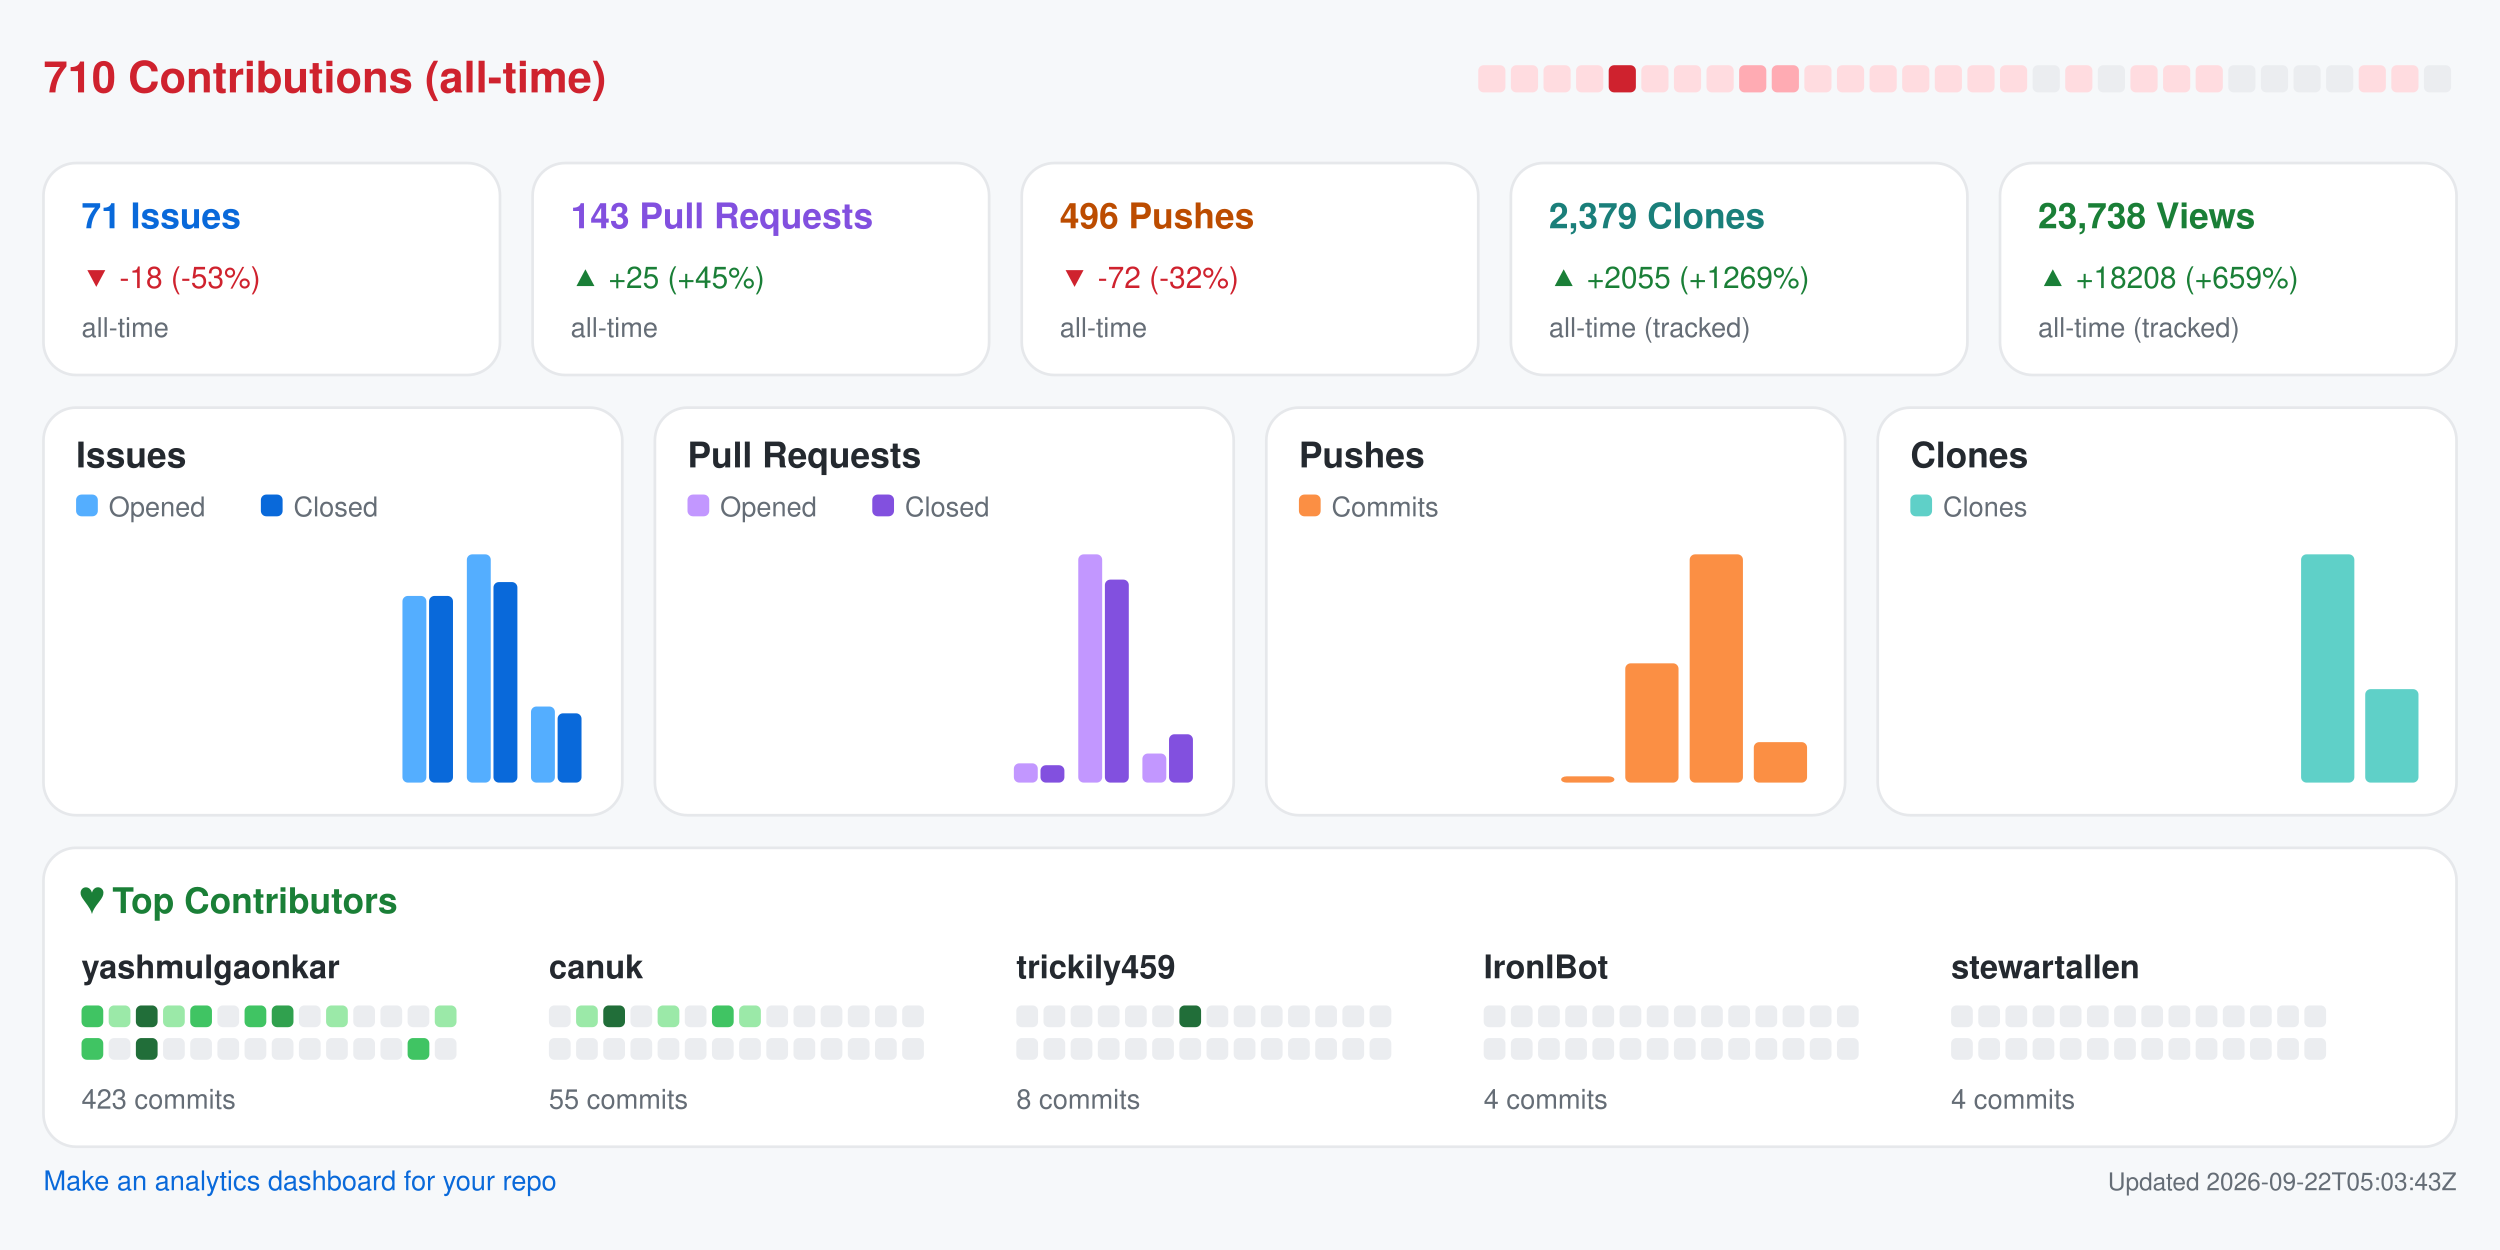
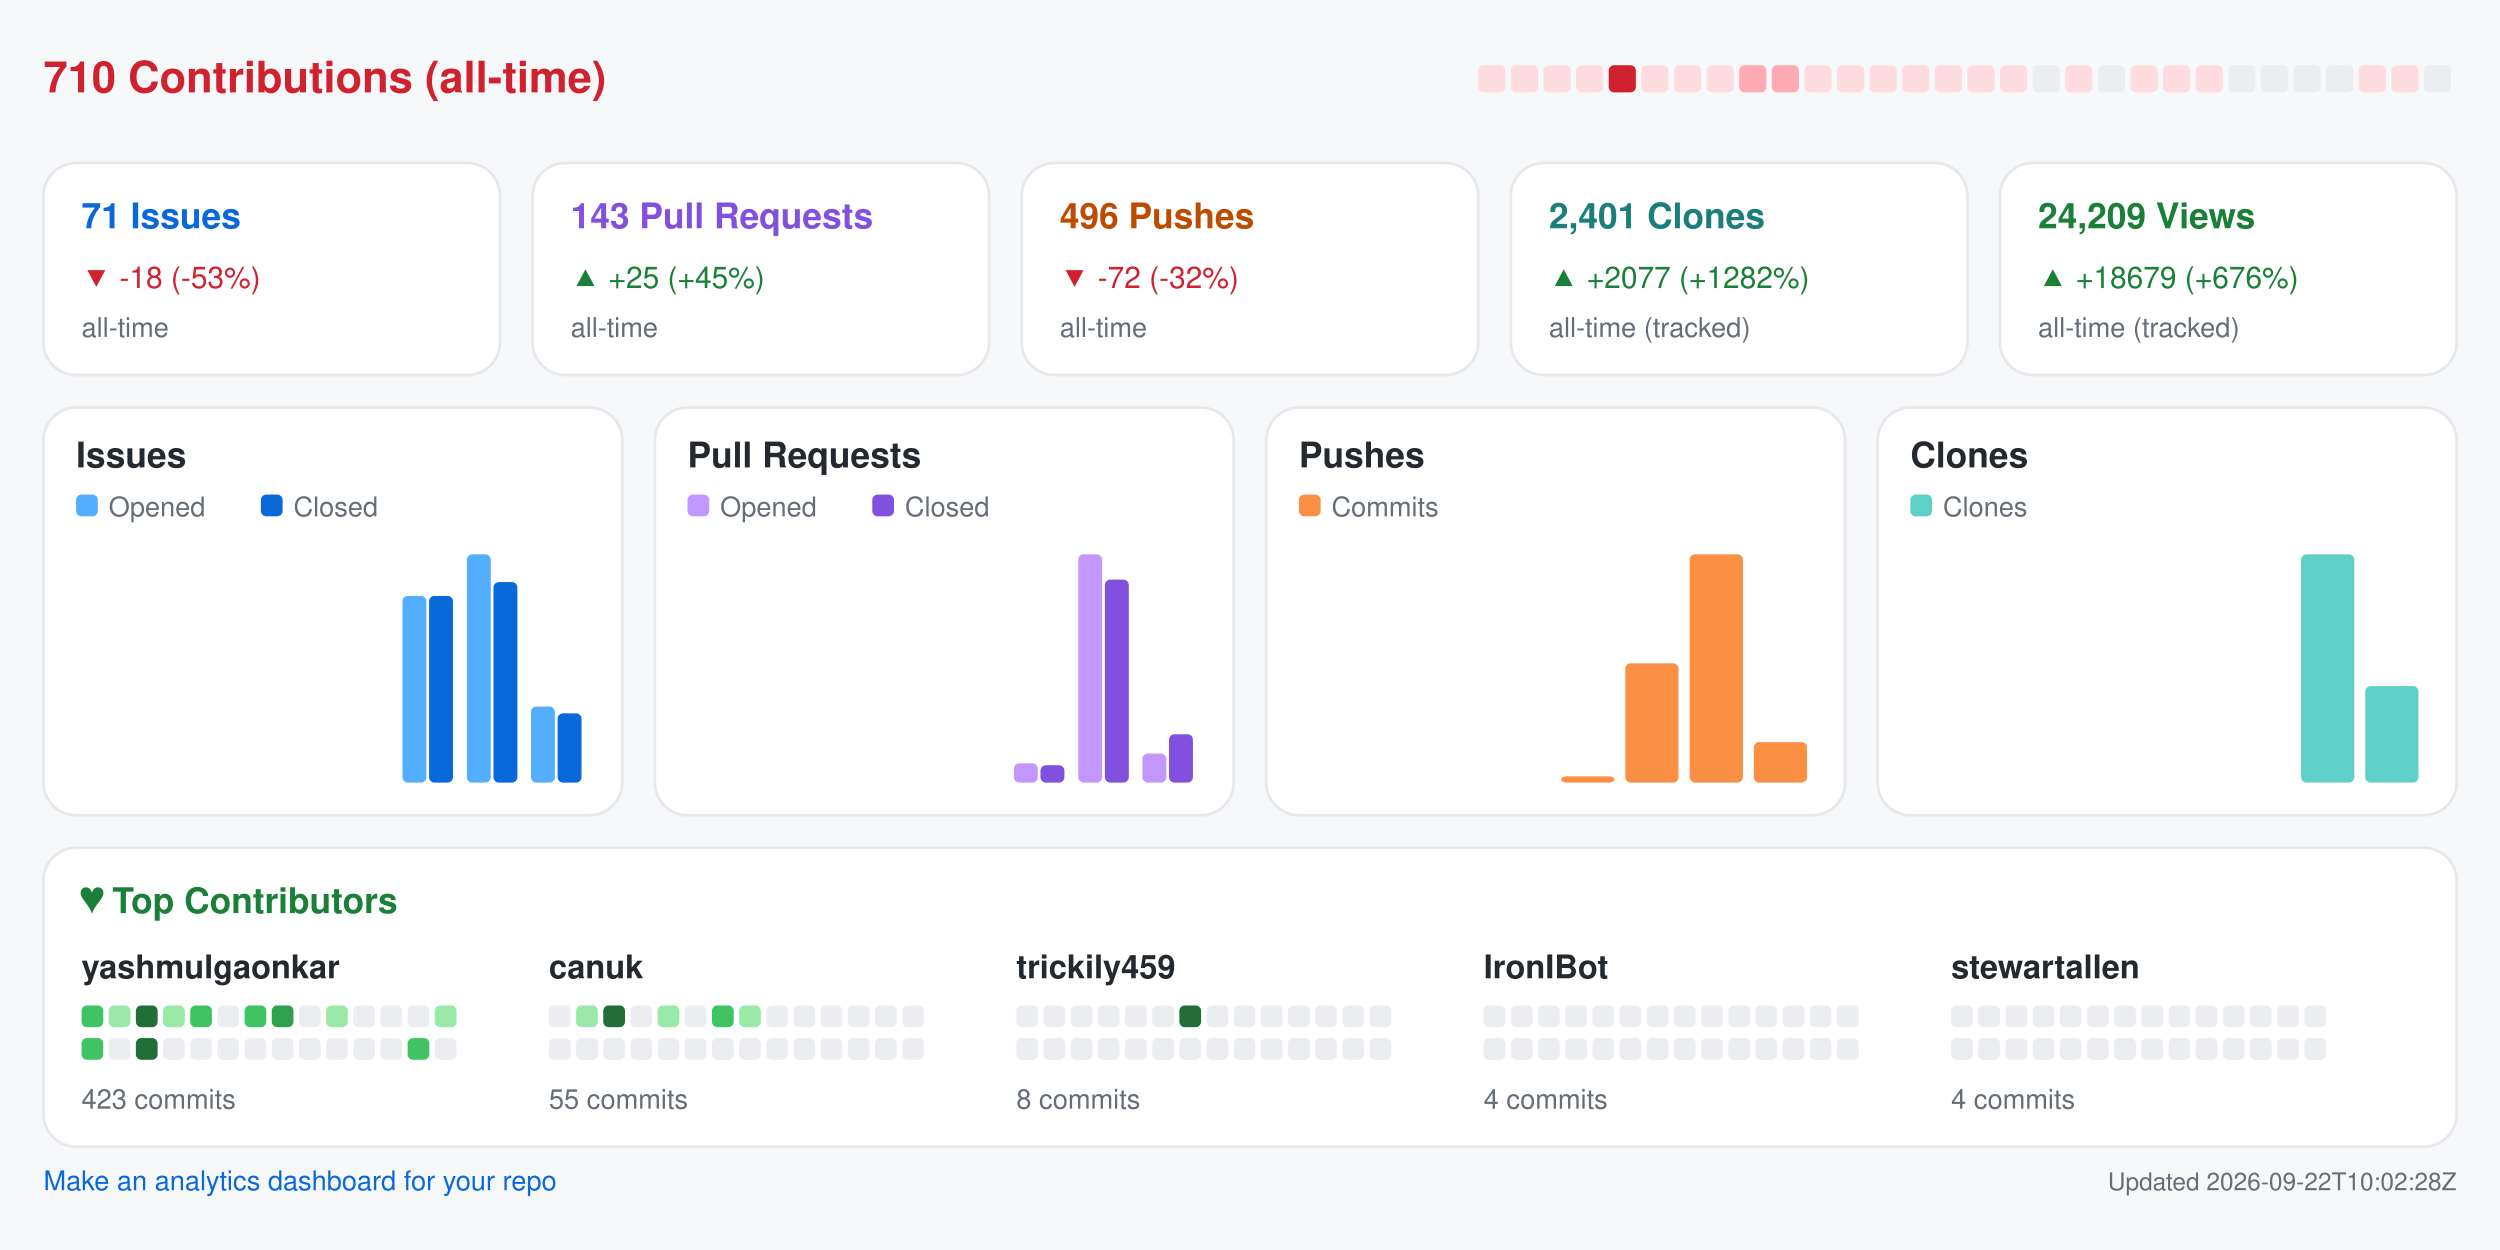
<svg xmlns="http://www.w3.org/2000/svg" width="920" height="460" viewBox="0 0 920 460" role="img" aria-label="Repository analytics for yashmulgaonkar/FlightScnr_Pi">
  <rect x="0.0" y="0.0" width="920.0" height="460.0" rx="0" fill="#f6f8fa" />
  <text x="16.0" y="34.0" fill="#cf222e" font-size="16" font-family="-apple-system,BlinkMacSystemFont,Segoe UI,Helvetica,Arial,sans-serif" font-weight="600" text-anchor="start">710 Contributions (all-time)</text>
  <rect x="544.0" y="24.0" width="10.0" height="10.0" rx="2" fill="#ffdce0" />
  <rect x="556.0" y="24.0" width="10.0" height="10.0" rx="2" fill="#ffdce0" />
  <rect x="568.0" y="24.0" width="10.0" height="10.0" rx="2" fill="#ffdce0" />
  <rect x="580.0" y="24.0" width="10.0" height="10.0" rx="2" fill="#ffdce0" />
  <rect x="592.0" y="24.0" width="10.0" height="10.0" rx="2" fill="#cf222e" />
  <rect x="604.0" y="24.0" width="10.0" height="10.0" rx="2" fill="#ffdce0" />
  <rect x="616.0" y="24.0" width="10.0" height="10.0" rx="2" fill="#ffdce0" />
  <rect x="628.0" y="24.0" width="10.0" height="10.0" rx="2" fill="#ffdce0" />
  <rect x="640.0" y="24.0" width="10.0" height="10.0" rx="2" fill="#ffabb3" />
  <rect x="652.0" y="24.0" width="10.0" height="10.0" rx="2" fill="#ffabb3" />
  <rect x="664.0" y="24.0" width="10.0" height="10.0" rx="2" fill="#ffdce0" />
  <rect x="676.0" y="24.0" width="10.0" height="10.0" rx="2" fill="#ffdce0" />
  <rect x="688.0" y="24.0" width="10.0" height="10.0" rx="2" fill="#ffdce0" />
  <rect x="700.0" y="24.0" width="10.0" height="10.0" rx="2" fill="#ffdce0" />
  <rect x="712.0" y="24.0" width="10.0" height="10.0" rx="2" fill="#ffdce0" />
  <rect x="724.0" y="24.0" width="10.0" height="10.0" rx="2" fill="#ffdce0" />
  <rect x="736.0" y="24.0" width="10.0" height="10.0" rx="2" fill="#ffdce0" />
  <rect x="748.0" y="24.0" width="10.0" height="10.0" rx="2" fill="#ebedf0" />
  <rect x="760.0" y="24.0" width="10.0" height="10.0" rx="2" fill="#ffdce0" />
  <rect x="772.0" y="24.0" width="10.0" height="10.0" rx="2" fill="#ebedf0" />
  <rect x="784.0" y="24.0" width="10.0" height="10.0" rx="2" fill="#ffdce0" />
  <rect x="796.0" y="24.0" width="10.0" height="10.0" rx="2" fill="#ffdce0" />
  <rect x="808.0" y="24.0" width="10.0" height="10.0" rx="2" fill="#ffdce0" />
  <rect x="820.0" y="24.0" width="10.0" height="10.0" rx="2" fill="#ebedf0" />
  <rect x="832.0" y="24.0" width="10.0" height="10.0" rx="2" fill="#ebedf0" />
  <rect x="844.0" y="24.0" width="10.0" height="10.0" rx="2" fill="#ebedf0" />
  <rect x="856.0" y="24.0" width="10.0" height="10.0" rx="2" fill="#ebedf0" />
  <rect x="868.0" y="24.0" width="10.0" height="10.0" rx="2" fill="#ffdce0" />
  <rect x="880.0" y="24.0" width="10.0" height="10.0" rx="2" fill="#ffdce0" />
  <rect x="892.0" y="24.0" width="10.0" height="10.0" rx="2" fill="#ebedf0" />
  <rect x="16.0" y="60.0" width="168.0" height="78.0" rx="12" fill="#ffffff" stroke="#e6e8eb" />
  <text x="30.0" y="84.0" fill="#0969da" font-size="13" font-family="-apple-system,BlinkMacSystemFont,Segoe UI,Helvetica,Arial,sans-serif" font-weight="600" text-anchor="start">71 Issues</text>
  <text x="30.0" y="106.0" fill="#cf222e" font-size="11" font-family="-apple-system,BlinkMacSystemFont,Segoe UI,Helvetica,Arial,sans-serif" font-weight="400" text-anchor="start">▼ -18 (-53%)</text>
  <text x="30.0" y="124.0" fill="#656d76" font-size="10" font-family="-apple-system,BlinkMacSystemFont,Segoe UI,Helvetica,Arial,sans-serif" font-weight="400" text-anchor="start">all-time</text>
  <rect x="196.0" y="60.0" width="168.0" height="78.0" rx="12" fill="#ffffff" stroke="#e6e8eb" />
  <text x="210.0" y="84.0" fill="#8250df" font-size="13" font-family="-apple-system,BlinkMacSystemFont,Segoe UI,Helvetica,Arial,sans-serif" font-weight="600" text-anchor="start">143 Pull Requests</text>
  <text x="210.0" y="106.0" fill="#1a7f37" font-size="11" font-family="-apple-system,BlinkMacSystemFont,Segoe UI,Helvetica,Arial,sans-serif" font-weight="400" text-anchor="start">▲ +25 (+45%)</text>
  <text x="210.0" y="124.0" fill="#656d76" font-size="10" font-family="-apple-system,BlinkMacSystemFont,Segoe UI,Helvetica,Arial,sans-serif" font-weight="400" text-anchor="start">all-time</text>
  <rect x="376.0" y="60.0" width="168.0" height="78.0" rx="12" fill="#ffffff" stroke="#e6e8eb" />
  <text x="390.0" y="84.0" fill="#bc4c00" font-size="13" font-family="-apple-system,BlinkMacSystemFont,Segoe UI,Helvetica,Arial,sans-serif" font-weight="600" text-anchor="start">496 Pushes</text>
  <text x="390.0" y="106.0" fill="#cf222e" font-size="11" font-family="-apple-system,BlinkMacSystemFont,Segoe UI,Helvetica,Arial,sans-serif" font-weight="400" text-anchor="start">▼ -72 (-32%)</text>
  <text x="390.0" y="124.0" fill="#656d76" font-size="10" font-family="-apple-system,BlinkMacSystemFont,Segoe UI,Helvetica,Arial,sans-serif" font-weight="400" text-anchor="start">all-time</text>
  <rect x="556.0" y="60.0" width="168.0" height="78.0" rx="12" fill="#ffffff" stroke="#e6e8eb" />
-   <text x="570.0" y="84.0" fill="#1a7f7a" font-size="13" font-family="-apple-system,BlinkMacSystemFont,Segoe UI,Helvetica,Arial,sans-serif" font-weight="600" text-anchor="start">2,379 Clones</text>
-   <text x="570.0" y="106.0" fill="#1a7f37" font-size="11" font-family="-apple-system,BlinkMacSystemFont,Segoe UI,Helvetica,Arial,sans-serif" font-weight="400" text-anchor="start">▲ +2055 (+1269%)</text>
+   <text x="570.0" y="84.0" fill="#1a7f7a" font-size="13" font-family="-apple-system,BlinkMacSystemFont,Segoe UI,Helvetica,Arial,sans-serif" font-weight="600" text-anchor="start">2,401 Clones</text>
+   <text x="570.0" y="106.0" fill="#1a7f37" font-size="11" font-family="-apple-system,BlinkMacSystemFont,Segoe UI,Helvetica,Arial,sans-serif" font-weight="400" text-anchor="start">▲ +2077 (+1282%)</text>
  <text x="570.0" y="124.0" fill="#656d76" font-size="10" font-family="-apple-system,BlinkMacSystemFont,Segoe UI,Helvetica,Arial,sans-serif" font-weight="400" text-anchor="start">all-time (tracked)</text>
  <rect x="736.0" y="60.0" width="168.0" height="78.0" rx="12" fill="#ffffff" stroke="#e6e8eb" />
-   <text x="750.0" y="84.0" fill="#1a7f37" font-size="13" font-family="-apple-system,BlinkMacSystemFont,Segoe UI,Helvetica,Arial,sans-serif" font-weight="600" text-anchor="start">23,738 Views</text>
-   <text x="750.0" y="106.0" fill="#1a7f37" font-size="11" font-family="-apple-system,BlinkMacSystemFont,Segoe UI,Helvetica,Arial,sans-serif" font-weight="400" text-anchor="start">▲ +18208 (+659%)</text>
+   <text x="750.0" y="84.0" fill="#1a7f37" font-size="13" font-family="-apple-system,BlinkMacSystemFont,Segoe UI,Helvetica,Arial,sans-serif" font-weight="600" text-anchor="start">24,209 Views</text>
+   <text x="750.0" y="106.0" fill="#1a7f37" font-size="11" font-family="-apple-system,BlinkMacSystemFont,Segoe UI,Helvetica,Arial,sans-serif" font-weight="400" text-anchor="start">▲ +18679 (+676%)</text>
  <text x="750.0" y="124.0" fill="#656d76" font-size="10" font-family="-apple-system,BlinkMacSystemFont,Segoe UI,Helvetica,Arial,sans-serif" font-weight="400" text-anchor="start">all-time (tracked)</text>
  <rect x="16.0" y="150.0" width="213.0" height="150.0" rx="12" fill="#ffffff" stroke="#e6e8eb" />
  <text x="28.0" y="172.0" fill="#24292f" font-size="13" font-family="-apple-system,BlinkMacSystemFont,Segoe UI,Helvetica,Arial,sans-serif" font-weight="600" text-anchor="start">Issues</text>
  <rect x="28.0" y="182.0" width="8.0" height="8.0" rx="2" fill="#54aeff" />
  <text x="40.0" y="190.0" fill="#656d76" font-size="10" font-family="-apple-system,BlinkMacSystemFont,Segoe UI,Helvetica,Arial,sans-serif" font-weight="400" text-anchor="start">Opened</text>
  <rect x="96.0" y="182.0" width="8.0" height="8.0" rx="2" fill="#0969da" />
  <text x="108.0" y="190.0" fill="#656d76" font-size="10" font-family="-apple-system,BlinkMacSystemFont,Segoe UI,Helvetica,Arial,sans-serif" font-weight="400" text-anchor="start">Closed</text>
  <rect x="30.0" y="288.0" width="8.8" height="0.0" rx="2" fill="#54aeff" />
  <rect x="39.8" y="288.0" width="8.8" height="0.0" rx="2" fill="#0969da" />
  <rect x="53.6" y="288.0" width="8.8" height="0.0" rx="2" fill="#54aeff" />
  <rect x="63.4" y="288.0" width="8.8" height="0.0" rx="2" fill="#0969da" />
  <rect x="77.2" y="288.0" width="8.8" height="0.0" rx="2" fill="#54aeff" />
  <rect x="87.1" y="288.0" width="8.8" height="0.0" rx="2" fill="#0969da" />
  <rect x="100.9" y="288.0" width="8.8" height="0.0" rx="2" fill="#54aeff" />
  <rect x="110.7" y="288.0" width="8.8" height="0.0" rx="2" fill="#0969da" />
  <rect x="124.5" y="288.0" width="8.8" height="0.0" rx="2" fill="#54aeff" />
  <rect x="134.3" y="288.0" width="8.8" height="0.0" rx="2" fill="#0969da" />
  <rect x="148.1" y="219.3" width="8.8" height="68.7" rx="2" fill="#54aeff" />
  <rect x="157.9" y="219.3" width="8.8" height="68.7" rx="2" fill="#0969da" />
  <rect x="171.8" y="204.0" width="8.8" height="84.0" rx="2" fill="#54aeff" />
  <rect x="181.6" y="214.2" width="8.8" height="73.8" rx="2" fill="#0969da" />
  <rect x="195.4" y="260.0" width="8.8" height="28.0" rx="2" fill="#54aeff" />
  <rect x="205.2" y="262.5" width="8.8" height="25.5" rx="2" fill="#0969da" />
  <rect x="241.0" y="150.0" width="213.0" height="150.0" rx="12" fill="#ffffff" stroke="#e6e8eb" />
  <text x="253.0" y="172.0" fill="#24292f" font-size="13" font-family="-apple-system,BlinkMacSystemFont,Segoe UI,Helvetica,Arial,sans-serif" font-weight="600" text-anchor="start">Pull Requests</text>
  <rect x="253.0" y="182.0" width="8.0" height="8.0" rx="2" fill="#c297ff" />
  <text x="265.0" y="190.0" fill="#656d76" font-size="10" font-family="-apple-system,BlinkMacSystemFont,Segoe UI,Helvetica,Arial,sans-serif" font-weight="400" text-anchor="start">Opened</text>
  <rect x="321.0" y="182.0" width="8.0" height="8.0" rx="2" fill="#8250df" />
  <text x="333.0" y="190.0" fill="#656d76" font-size="10" font-family="-apple-system,BlinkMacSystemFont,Segoe UI,Helvetica,Arial,sans-serif" font-weight="400" text-anchor="start">Closed</text>
  <rect x="255.0" y="288.0" width="8.8" height="0.0" rx="2" fill="#c297ff" />
  <rect x="264.8" y="288.0" width="8.8" height="0.0" rx="2" fill="#8250df" />
  <rect x="278.6" y="288.0" width="8.8" height="0.0" rx="2" fill="#c297ff" />
  <rect x="288.4" y="288.0" width="8.8" height="0.0" rx="2" fill="#8250df" />
  <rect x="302.2" y="288.0" width="8.8" height="0.0" rx="2" fill="#c297ff" />
  <rect x="312.1" y="288.0" width="8.8" height="0.0" rx="2" fill="#8250df" />
  <rect x="325.9" y="288.0" width="8.8" height="0.0" rx="2" fill="#c297ff" />
  <rect x="335.7" y="288.0" width="8.8" height="0.0" rx="2" fill="#8250df" />
  <rect x="349.5" y="288.0" width="8.8" height="0.0" rx="2" fill="#c297ff" />
  <rect x="359.3" y="288.0" width="8.8" height="0.0" rx="2" fill="#8250df" />
  <rect x="373.1" y="280.9" width="8.8" height="7.1" rx="2" fill="#c297ff" />
  <rect x="382.9" y="281.6" width="8.8" height="6.4" rx="2" fill="#8250df" />
  <rect x="396.8" y="204.0" width="8.8" height="84.0" rx="2" fill="#c297ff" />
  <rect x="406.6" y="213.3" width="8.8" height="74.7" rx="2" fill="#8250df" />
  <rect x="420.4" y="277.3" width="8.8" height="10.7" rx="2" fill="#c297ff" />
  <rect x="430.2" y="270.2" width="8.8" height="17.8" rx="2" fill="#8250df" />
  <rect x="466.0" y="150.0" width="213.0" height="150.0" rx="12" fill="#ffffff" stroke="#e6e8eb" />
  <text x="478.0" y="172.0" fill="#24292f" font-size="13" font-family="-apple-system,BlinkMacSystemFont,Segoe UI,Helvetica,Arial,sans-serif" font-weight="600" text-anchor="start">Pushes</text>
  <rect x="478.0" y="182.0" width="8.0" height="8.0" rx="2" fill="#fb8f44" />
  <text x="490.0" y="190.0" fill="#656d76" font-size="10" font-family="-apple-system,BlinkMacSystemFont,Segoe UI,Helvetica,Arial,sans-serif" font-weight="400" text-anchor="start">Commits</text>
  <rect x="480.0" y="288.0" width="19.6" height="0.0" rx="2" fill="#fb8f44" />
  <rect x="503.6" y="288.0" width="19.6" height="0.0" rx="2" fill="#fb8f44" />
  <rect x="527.2" y="288.0" width="19.6" height="0.0" rx="2" fill="#fb8f44" />
  <rect x="550.9" y="288.0" width="19.6" height="0.0" rx="2" fill="#fb8f44" />
  <rect x="574.5" y="285.7" width="19.6" height="2.3" rx="2" fill="#fb8f44" />
  <rect x="598.1" y="244.1" width="19.6" height="43.9" rx="2" fill="#fb8f44" />
  <rect x="621.8" y="204.0" width="19.6" height="84.0" rx="2" fill="#fb8f44" />
  <rect x="645.4" y="273.1" width="19.6" height="14.9" rx="2" fill="#fb8f44" />
  <rect x="691.0" y="150.0" width="213.0" height="150.0" rx="12" fill="#ffffff" stroke="#e6e8eb" />
  <text x="703.0" y="172.0" fill="#24292f" font-size="13" font-family="-apple-system,BlinkMacSystemFont,Segoe UI,Helvetica,Arial,sans-serif" font-weight="600" text-anchor="start">Clones</text>
  <rect x="703.0" y="182.0" width="8.0" height="8.0" rx="2" fill="#5fd0c8" />
  <text x="715.0" y="190.0" fill="#656d76" font-size="10" font-family="-apple-system,BlinkMacSystemFont,Segoe UI,Helvetica,Arial,sans-serif" font-weight="400" text-anchor="start">Clones</text>
  <rect x="705.0" y="288.0" width="19.6" height="0.0" rx="2" fill="#5fd0c8" />
  <rect x="728.6" y="288.0" width="19.6" height="0.0" rx="2" fill="#5fd0c8" />
  <rect x="752.2" y="288.0" width="19.6" height="0.0" rx="2" fill="#5fd0c8" />
  <rect x="775.9" y="288.0" width="19.6" height="0.0" rx="2" fill="#5fd0c8" />
  <rect x="799.5" y="288.0" width="19.6" height="0.0" rx="2" fill="#5fd0c8" />
  <rect x="823.1" y="288.0" width="19.6" height="0.0" rx="2" fill="#5fd0c8" />
  <rect x="846.8" y="204.0" width="19.6" height="84.0" rx="2" fill="#5fd0c8" />
-   <rect x="870.4" y="253.6" width="19.6" height="34.4" rx="2" fill="#5fd0c8" />
+   <rect x="870.4" y="252.5" width="19.6" height="35.5" rx="2" fill="#5fd0c8" />
  <rect x="16.0" y="312.0" width="888.0" height="110.0" rx="12" fill="#ffffff" stroke="#e6e8eb" />
  <text x="30.0" y="336.0" fill="#1a7f37" font-size="13" font-family="-apple-system,BlinkMacSystemFont,Segoe UI,Helvetica,Arial,sans-serif" font-weight="600" text-anchor="start">♥  Top Contributors</text>
  <text x="30.0" y="360.0" fill="#24292f" font-size="12" font-family="-apple-system,BlinkMacSystemFont,Segoe UI,Helvetica,Arial,sans-serif" font-weight="600" text-anchor="start">yashmulgaonkar</text>
  <rect x="30.0" y="370.0" width="8.0" height="8.0" rx="2" fill="#40c463" />
  <rect x="40.0" y="370.0" width="8.0" height="8.0" rx="2" fill="#9be9a8" />
  <rect x="50.0" y="370.0" width="8.0" height="8.0" rx="2" fill="#216e39" />
  <rect x="60.0" y="370.0" width="8.0" height="8.0" rx="2" fill="#9be9a8" />
  <rect x="70.0" y="370.0" width="8.0" height="8.0" rx="2" fill="#40c463" />
  <rect x="80.0" y="370.0" width="8.0" height="8.0" rx="2" fill="#ebedf0" />
  <rect x="90.0" y="370.0" width="8.0" height="8.0" rx="2" fill="#40c463" />
  <rect x="100.0" y="370.0" width="8.0" height="8.0" rx="2" fill="#30a14e" />
  <rect x="110.0" y="370.0" width="8.0" height="8.0" rx="2" fill="#ebedf0" />
  <rect x="120.0" y="370.0" width="8.0" height="8.0" rx="2" fill="#9be9a8" />
  <rect x="130.0" y="370.0" width="8.0" height="8.0" rx="2" fill="#ebedf0" />
  <rect x="140.0" y="370.0" width="8.0" height="8.0" rx="2" fill="#ebedf0" />
  <rect x="150.0" y="370.0" width="8.0" height="8.0" rx="2" fill="#ebedf0" />
  <rect x="160.0" y="370.0" width="8.0" height="8.0" rx="2" fill="#9be9a8" />
  <rect x="30.0" y="382.0" width="8.0" height="8.0" rx="2" fill="#40c463" />
  <rect x="40.0" y="382.0" width="8.0" height="8.0" rx="2" fill="#ebedf0" />
  <rect x="50.0" y="382.0" width="8.0" height="8.0" rx="2" fill="#216e39" />
  <rect x="60.0" y="382.0" width="8.0" height="8.0" rx="2" fill="#ebedf0" />
  <rect x="70.0" y="382.0" width="8.0" height="8.0" rx="2" fill="#ebedf0" />
  <rect x="80.0" y="382.0" width="8.0" height="8.0" rx="2" fill="#ebedf0" />
  <rect x="90.0" y="382.0" width="8.0" height="8.0" rx="2" fill="#ebedf0" />
  <rect x="100.0" y="382.0" width="8.0" height="8.0" rx="2" fill="#ebedf0" />
  <rect x="110.0" y="382.0" width="8.0" height="8.0" rx="2" fill="#ebedf0" />
  <rect x="120.0" y="382.0" width="8.0" height="8.0" rx="2" fill="#ebedf0" />
  <rect x="130.0" y="382.0" width="8.0" height="8.0" rx="2" fill="#ebedf0" />
  <rect x="140.0" y="382.0" width="8.0" height="8.0" rx="2" fill="#ebedf0" />
  <rect x="150.0" y="382.0" width="8.0" height="8.0" rx="2" fill="#40c463" />
  <rect x="160.0" y="382.0" width="8.0" height="8.0" rx="2" fill="#ebedf0" />
  <text x="30.0" y="408.0" fill="#656d76" font-size="10" font-family="-apple-system,BlinkMacSystemFont,Segoe UI,Helvetica,Arial,sans-serif" font-weight="400" text-anchor="start">423 commits</text>
  <text x="202.0" y="360.0" fill="#24292f" font-size="12" font-family="-apple-system,BlinkMacSystemFont,Segoe UI,Helvetica,Arial,sans-serif" font-weight="600" text-anchor="start">canuk</text>
  <rect x="202.0" y="370.0" width="8.0" height="8.0" rx="2" fill="#ebedf0" />
  <rect x="212.0" y="370.0" width="8.0" height="8.0" rx="2" fill="#9be9a8" />
  <rect x="222.0" y="370.0" width="8.0" height="8.0" rx="2" fill="#216e39" />
  <rect x="232.0" y="370.0" width="8.0" height="8.0" rx="2" fill="#ebedf0" />
  <rect x="242.0" y="370.0" width="8.0" height="8.0" rx="2" fill="#9be9a8" />
  <rect x="252.0" y="370.0" width="8.0" height="8.0" rx="2" fill="#ebedf0" />
  <rect x="262.0" y="370.0" width="8.0" height="8.0" rx="2" fill="#40c463" />
  <rect x="272.0" y="370.0" width="8.0" height="8.0" rx="2" fill="#9be9a8" />
  <rect x="282.0" y="370.0" width="8.0" height="8.0" rx="2" fill="#ebedf0" />
  <rect x="292.0" y="370.0" width="8.0" height="8.0" rx="2" fill="#ebedf0" />
  <rect x="302.0" y="370.0" width="8.0" height="8.0" rx="2" fill="#ebedf0" />
  <rect x="312.0" y="370.0" width="8.0" height="8.0" rx="2" fill="#ebedf0" />
  <rect x="322.0" y="370.0" width="8.0" height="8.0" rx="2" fill="#ebedf0" />
  <rect x="332.0" y="370.0" width="8.0" height="8.0" rx="2" fill="#ebedf0" />
  <rect x="202.0" y="382.0" width="8.0" height="8.0" rx="2" fill="#ebedf0" />
  <rect x="212.0" y="382.0" width="8.0" height="8.0" rx="2" fill="#ebedf0" />
  <rect x="222.0" y="382.0" width="8.0" height="8.0" rx="2" fill="#ebedf0" />
  <rect x="232.0" y="382.0" width="8.0" height="8.0" rx="2" fill="#ebedf0" />
  <rect x="242.0" y="382.0" width="8.0" height="8.0" rx="2" fill="#ebedf0" />
  <rect x="252.0" y="382.0" width="8.0" height="8.0" rx="2" fill="#ebedf0" />
  <rect x="262.0" y="382.0" width="8.0" height="8.0" rx="2" fill="#ebedf0" />
  <rect x="272.0" y="382.0" width="8.0" height="8.0" rx="2" fill="#ebedf0" />
  <rect x="282.0" y="382.0" width="8.0" height="8.0" rx="2" fill="#ebedf0" />
  <rect x="292.0" y="382.0" width="8.0" height="8.0" rx="2" fill="#ebedf0" />
  <rect x="302.0" y="382.0" width="8.0" height="8.0" rx="2" fill="#ebedf0" />
  <rect x="312.0" y="382.0" width="8.0" height="8.0" rx="2" fill="#ebedf0" />
  <rect x="322.0" y="382.0" width="8.0" height="8.0" rx="2" fill="#ebedf0" />
  <rect x="332.0" y="382.0" width="8.0" height="8.0" rx="2" fill="#ebedf0" />
  <text x="202.0" y="408.0" fill="#656d76" font-size="10" font-family="-apple-system,BlinkMacSystemFont,Segoe UI,Helvetica,Arial,sans-serif" font-weight="400" text-anchor="start">55 commits</text>
  <text x="374.0" y="360.0" fill="#24292f" font-size="12" font-family="-apple-system,BlinkMacSystemFont,Segoe UI,Helvetica,Arial,sans-serif" font-weight="600" text-anchor="start">trickily459</text>
  <rect x="374.0" y="370.0" width="8.0" height="8.0" rx="2" fill="#ebedf0" />
  <rect x="384.0" y="370.0" width="8.0" height="8.0" rx="2" fill="#ebedf0" />
  <rect x="394.0" y="370.0" width="8.0" height="8.0" rx="2" fill="#ebedf0" />
  <rect x="404.0" y="370.0" width="8.0" height="8.0" rx="2" fill="#ebedf0" />
  <rect x="414.0" y="370.0" width="8.0" height="8.0" rx="2" fill="#ebedf0" />
  <rect x="424.0" y="370.0" width="8.0" height="8.0" rx="2" fill="#ebedf0" />
  <rect x="434.0" y="370.0" width="8.0" height="8.0" rx="2" fill="#216e39" />
  <rect x="444.0" y="370.0" width="8.0" height="8.0" rx="2" fill="#ebedf0" />
  <rect x="454.0" y="370.0" width="8.0" height="8.0" rx="2" fill="#ebedf0" />
  <rect x="464.0" y="370.0" width="8.0" height="8.0" rx="2" fill="#ebedf0" />
  <rect x="474.0" y="370.0" width="8.0" height="8.0" rx="2" fill="#ebedf0" />
  <rect x="484.0" y="370.0" width="8.0" height="8.0" rx="2" fill="#ebedf0" />
  <rect x="494.0" y="370.0" width="8.0" height="8.0" rx="2" fill="#ebedf0" />
  <rect x="504.0" y="370.0" width="8.0" height="8.0" rx="2" fill="#ebedf0" />
  <rect x="374.0" y="382.0" width="8.0" height="8.0" rx="2" fill="#ebedf0" />
  <rect x="384.0" y="382.0" width="8.0" height="8.0" rx="2" fill="#ebedf0" />
  <rect x="394.0" y="382.0" width="8.0" height="8.0" rx="2" fill="#ebedf0" />
  <rect x="404.0" y="382.0" width="8.0" height="8.0" rx="2" fill="#ebedf0" />
  <rect x="414.0" y="382.0" width="8.0" height="8.0" rx="2" fill="#ebedf0" />
  <rect x="424.0" y="382.0" width="8.0" height="8.0" rx="2" fill="#ebedf0" />
  <rect x="434.0" y="382.0" width="8.0" height="8.0" rx="2" fill="#ebedf0" />
  <rect x="444.0" y="382.0" width="8.0" height="8.0" rx="2" fill="#ebedf0" />
  <rect x="454.0" y="382.0" width="8.0" height="8.0" rx="2" fill="#ebedf0" />
  <rect x="464.0" y="382.0" width="8.0" height="8.0" rx="2" fill="#ebedf0" />
  <rect x="474.0" y="382.0" width="8.0" height="8.0" rx="2" fill="#ebedf0" />
  <rect x="484.0" y="382.0" width="8.0" height="8.0" rx="2" fill="#ebedf0" />
  <rect x="494.0" y="382.0" width="8.0" height="8.0" rx="2" fill="#ebedf0" />
  <rect x="504.0" y="382.0" width="8.0" height="8.0" rx="2" fill="#ebedf0" />
  <text x="374.0" y="408.0" fill="#656d76" font-size="10" font-family="-apple-system,BlinkMacSystemFont,Segoe UI,Helvetica,Arial,sans-serif" font-weight="400" text-anchor="start">8 commits</text>
  <text x="546.0" y="360.0" fill="#24292f" font-size="12" font-family="-apple-system,BlinkMacSystemFont,Segoe UI,Helvetica,Arial,sans-serif" font-weight="600" text-anchor="start">IronIBot</text>
  <rect x="546.0" y="370.0" width="8.0" height="8.0" rx="2" fill="#ebedf0" />
  <rect x="556.0" y="370.0" width="8.0" height="8.0" rx="2" fill="#ebedf0" />
  <rect x="566.0" y="370.0" width="8.0" height="8.0" rx="2" fill="#ebedf0" />
  <rect x="576.0" y="370.0" width="8.0" height="8.0" rx="2" fill="#ebedf0" />
  <rect x="586.0" y="370.0" width="8.0" height="8.0" rx="2" fill="#ebedf0" />
  <rect x="596.0" y="370.0" width="8.0" height="8.0" rx="2" fill="#ebedf0" />
  <rect x="606.0" y="370.0" width="8.0" height="8.0" rx="2" fill="#ebedf0" />
  <rect x="616.0" y="370.0" width="8.0" height="8.0" rx="2" fill="#ebedf0" />
  <rect x="626.0" y="370.0" width="8.0" height="8.0" rx="2" fill="#ebedf0" />
  <rect x="636.0" y="370.0" width="8.0" height="8.0" rx="2" fill="#ebedf0" />
  <rect x="646.0" y="370.0" width="8.0" height="8.0" rx="2" fill="#ebedf0" />
  <rect x="656.0" y="370.0" width="8.0" height="8.0" rx="2" fill="#ebedf0" />
  <rect x="666.0" y="370.0" width="8.0" height="8.0" rx="2" fill="#ebedf0" />
  <rect x="676.0" y="370.0" width="8.0" height="8.0" rx="2" fill="#ebedf0" />
  <rect x="546.0" y="382.0" width="8.0" height="8.0" rx="2" fill="#ebedf0" />
  <rect x="556.0" y="382.0" width="8.0" height="8.0" rx="2" fill="#ebedf0" />
  <rect x="566.0" y="382.0" width="8.0" height="8.0" rx="2" fill="#ebedf0" />
  <rect x="576.0" y="382.0" width="8.0" height="8.0" rx="2" fill="#ebedf0" />
  <rect x="586.0" y="382.0" width="8.0" height="8.0" rx="2" fill="#ebedf0" />
  <rect x="596.0" y="382.0" width="8.0" height="8.0" rx="2" fill="#ebedf0" />
  <rect x="606.0" y="382.0" width="8.0" height="8.0" rx="2" fill="#ebedf0" />
  <rect x="616.0" y="382.0" width="8.0" height="8.0" rx="2" fill="#ebedf0" />
  <rect x="626.0" y="382.0" width="8.0" height="8.0" rx="2" fill="#ebedf0" />
  <rect x="636.0" y="382.0" width="8.0" height="8.0" rx="2" fill="#ebedf0" />
  <rect x="646.0" y="382.0" width="8.0" height="8.0" rx="2" fill="#ebedf0" />
  <rect x="656.0" y="382.0" width="8.0" height="8.0" rx="2" fill="#ebedf0" />
  <rect x="666.0" y="382.0" width="8.0" height="8.0" rx="2" fill="#ebedf0" />
  <rect x="676.0" y="382.0" width="8.0" height="8.0" rx="2" fill="#ebedf0" />
  <text x="546.0" y="408.0" fill="#656d76" font-size="10" font-family="-apple-system,BlinkMacSystemFont,Segoe UI,Helvetica,Arial,sans-serif" font-weight="400" text-anchor="start">4 commits</text>
  <text x="718.0" y="360.0" fill="#24292f" font-size="12" font-family="-apple-system,BlinkMacSystemFont,Segoe UI,Helvetica,Arial,sans-serif" font-weight="600" text-anchor="start">stewartallen</text>
  <rect x="718.0" y="370.0" width="8.0" height="8.0" rx="2" fill="#ebedf0" />
  <rect x="728.0" y="370.0" width="8.0" height="8.0" rx="2" fill="#ebedf0" />
  <rect x="738.0" y="370.0" width="8.0" height="8.0" rx="2" fill="#ebedf0" />
  <rect x="748.0" y="370.0" width="8.0" height="8.0" rx="2" fill="#ebedf0" />
  <rect x="758.0" y="370.0" width="8.0" height="8.0" rx="2" fill="#ebedf0" />
  <rect x="768.0" y="370.0" width="8.0" height="8.0" rx="2" fill="#ebedf0" />
  <rect x="778.0" y="370.0" width="8.0" height="8.0" rx="2" fill="#ebedf0" />
  <rect x="788.0" y="370.0" width="8.0" height="8.0" rx="2" fill="#ebedf0" />
  <rect x="798.0" y="370.0" width="8.0" height="8.0" rx="2" fill="#ebedf0" />
  <rect x="808.0" y="370.0" width="8.0" height="8.0" rx="2" fill="#ebedf0" />
  <rect x="818.0" y="370.0" width="8.0" height="8.0" rx="2" fill="#ebedf0" />
  <rect x="828.0" y="370.0" width="8.0" height="8.0" rx="2" fill="#ebedf0" />
  <rect x="838.0" y="370.0" width="8.0" height="8.0" rx="2" fill="#ebedf0" />
  <rect x="848.0" y="370.0" width="8.0" height="8.0" rx="2" fill="#ebedf0" />
  <rect x="718.0" y="382.0" width="8.0" height="8.0" rx="2" fill="#ebedf0" />
  <rect x="728.0" y="382.0" width="8.0" height="8.0" rx="2" fill="#ebedf0" />
  <rect x="738.0" y="382.0" width="8.0" height="8.0" rx="2" fill="#ebedf0" />
  <rect x="748.0" y="382.0" width="8.0" height="8.0" rx="2" fill="#ebedf0" />
  <rect x="758.0" y="382.0" width="8.0" height="8.0" rx="2" fill="#ebedf0" />
  <rect x="768.0" y="382.0" width="8.0" height="8.0" rx="2" fill="#ebedf0" />
  <rect x="778.0" y="382.0" width="8.0" height="8.0" rx="2" fill="#ebedf0" />
  <rect x="788.0" y="382.0" width="8.0" height="8.0" rx="2" fill="#ebedf0" />
  <rect x="798.0" y="382.0" width="8.0" height="8.0" rx="2" fill="#ebedf0" />
  <rect x="808.0" y="382.0" width="8.0" height="8.0" rx="2" fill="#ebedf0" />
  <rect x="818.0" y="382.0" width="8.0" height="8.0" rx="2" fill="#ebedf0" />
  <rect x="828.0" y="382.0" width="8.0" height="8.0" rx="2" fill="#ebedf0" />
  <rect x="838.0" y="382.0" width="8.0" height="8.0" rx="2" fill="#ebedf0" />
  <rect x="848.0" y="382.0" width="8.0" height="8.0" rx="2" fill="#ebedf0" />
  <text x="718.0" y="408.0" fill="#656d76" font-size="10" font-family="-apple-system,BlinkMacSystemFont,Segoe UI,Helvetica,Arial,sans-serif" font-weight="400" text-anchor="start">4 commits</text>
  <a href="https://github.com/yashmulgaonkar/repo-analytics" target="_blank" rel="noopener noreferrer">
    <text x="16.0" y="438.0" fill="#0969da" font-size="10" font-family="-apple-system,BlinkMacSystemFont,Segoe UI,Helvetica,Arial,sans-serif" font-weight="400" text-anchor="start">Make an analytics dashboard for your repo</text>
  </a>
-   <text x="904.0" y="438.0" fill="#656d76" font-size="9" font-family="-apple-system,BlinkMacSystemFont,Segoe UI,Helvetica,Arial,sans-serif" font-weight="400" text-anchor="end">Updated 2026-09-22T05:03:43Z</text>
+   <text x="904.0" y="438.0" fill="#656d76" font-size="9" font-family="-apple-system,BlinkMacSystemFont,Segoe UI,Helvetica,Arial,sans-serif" font-weight="400" text-anchor="end">Updated 2026-09-22T10:02:28Z</text>
</svg>
